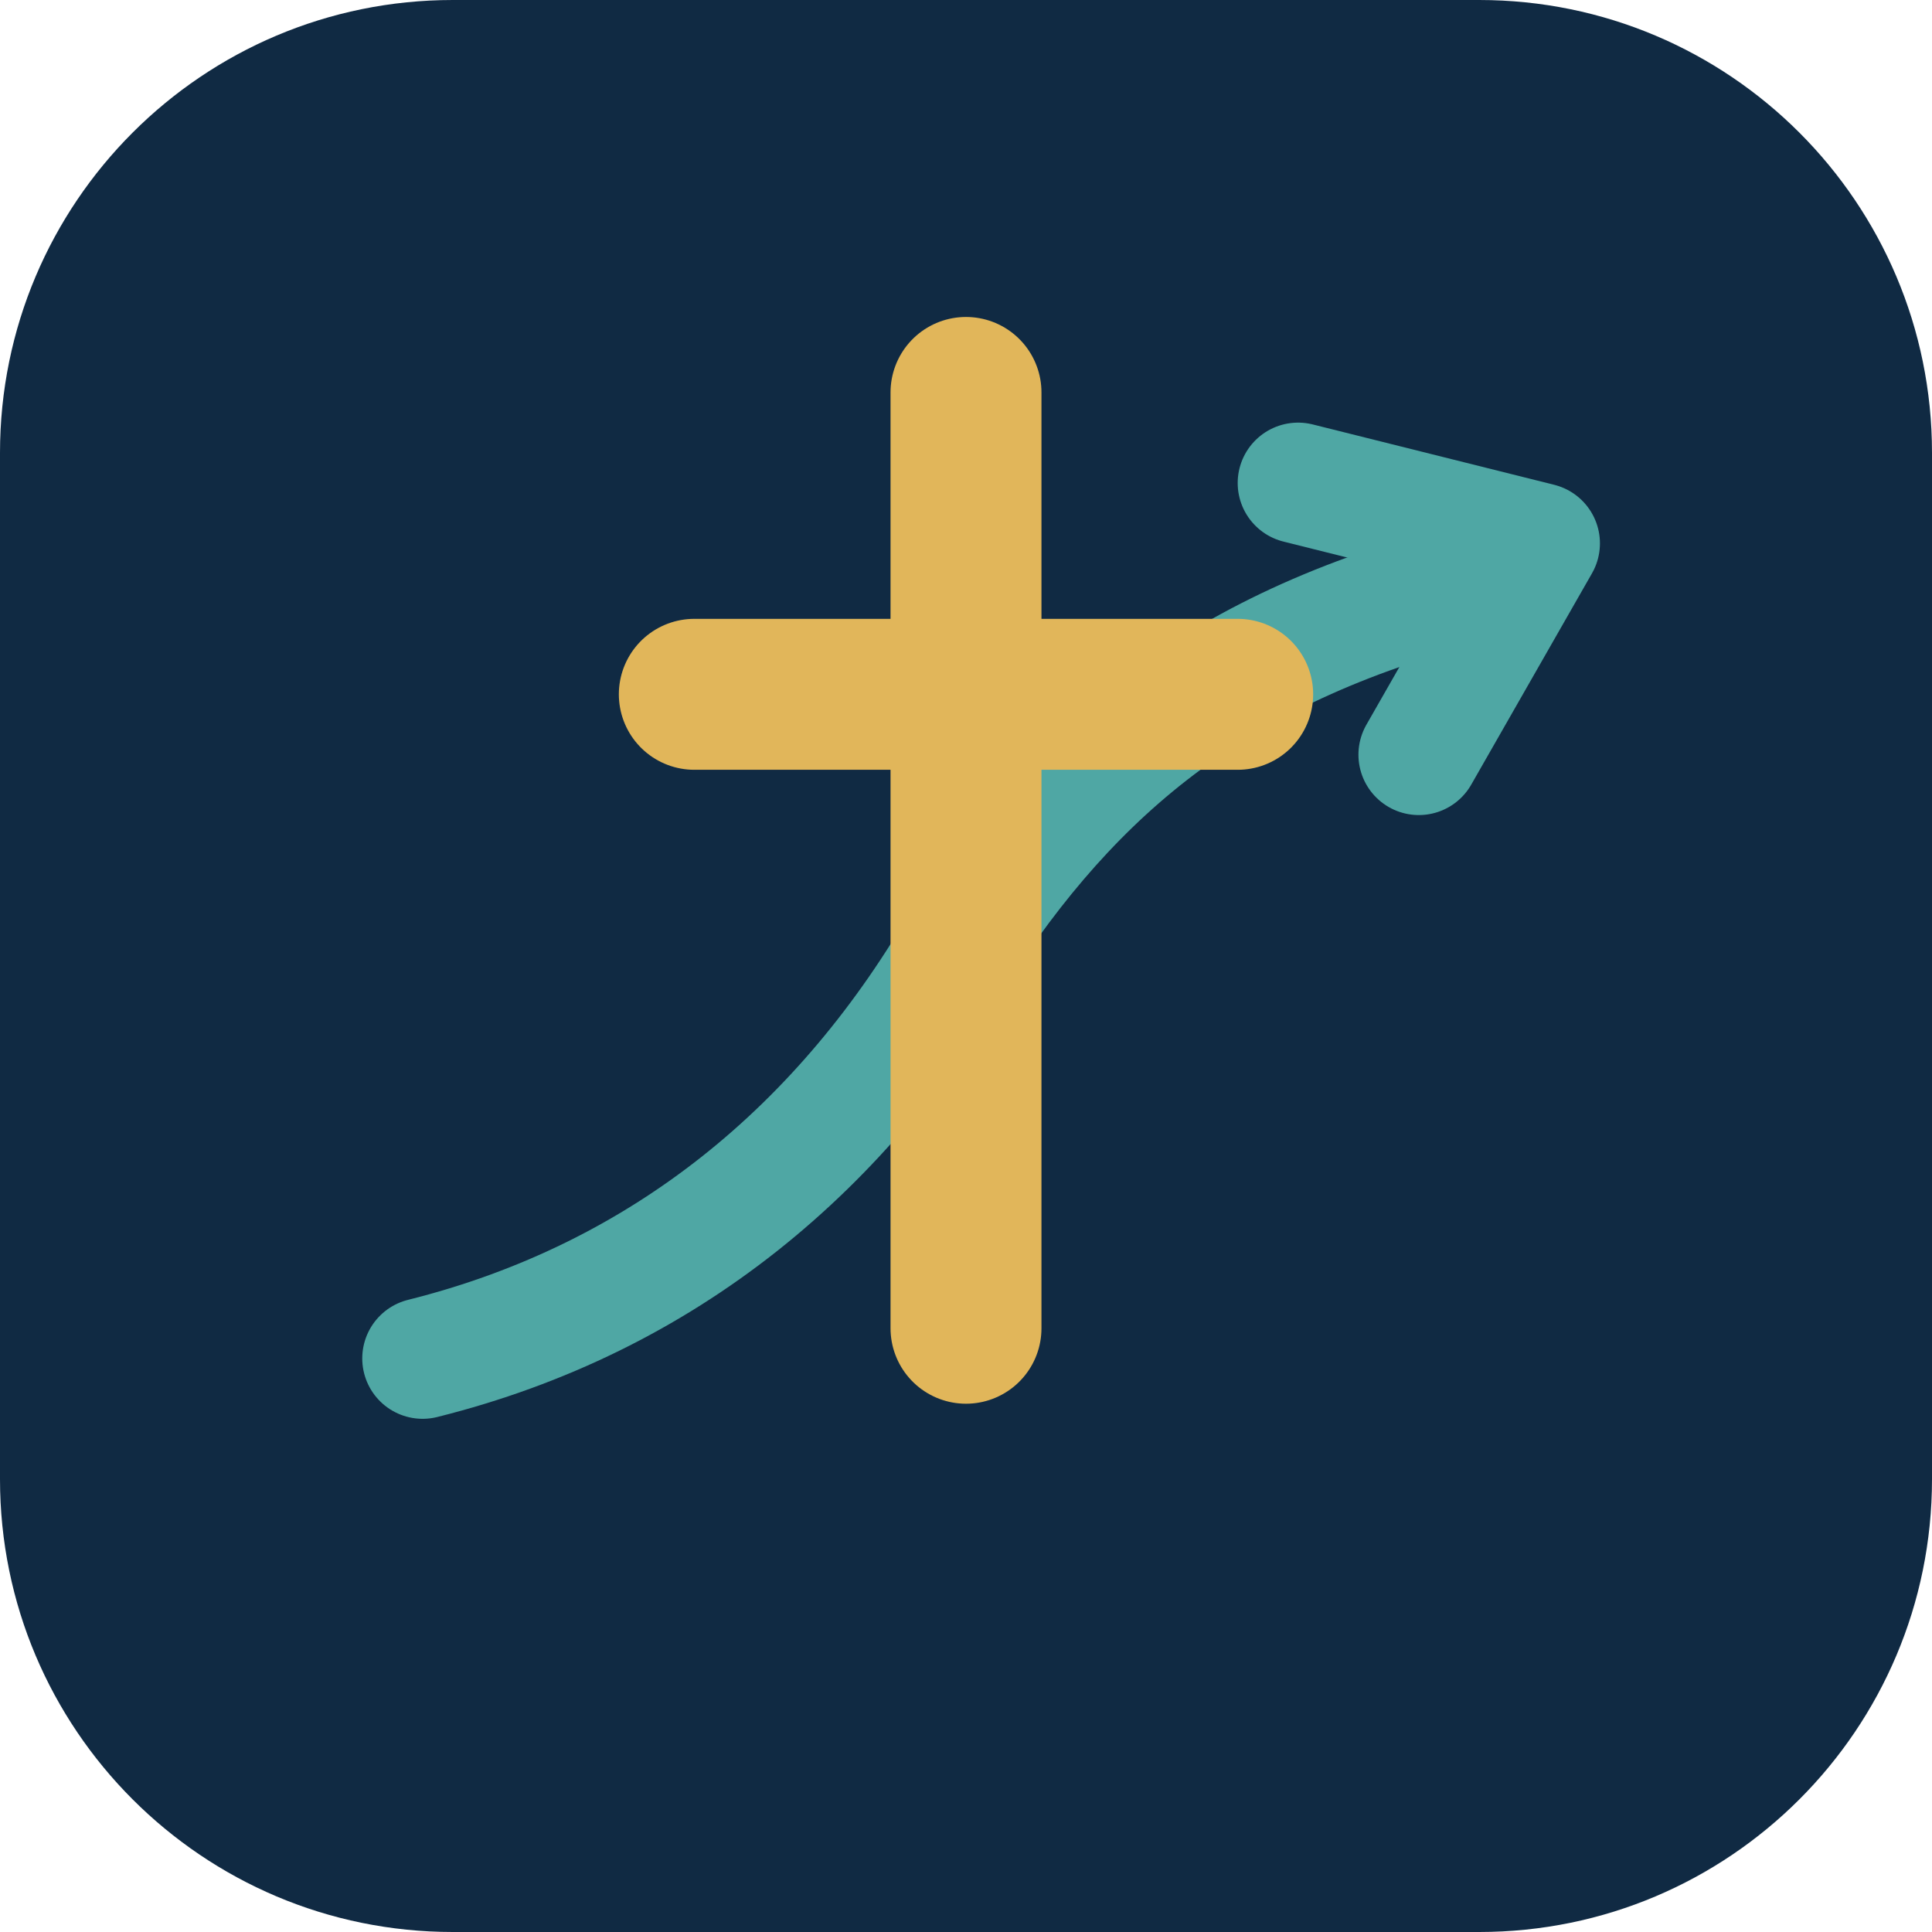
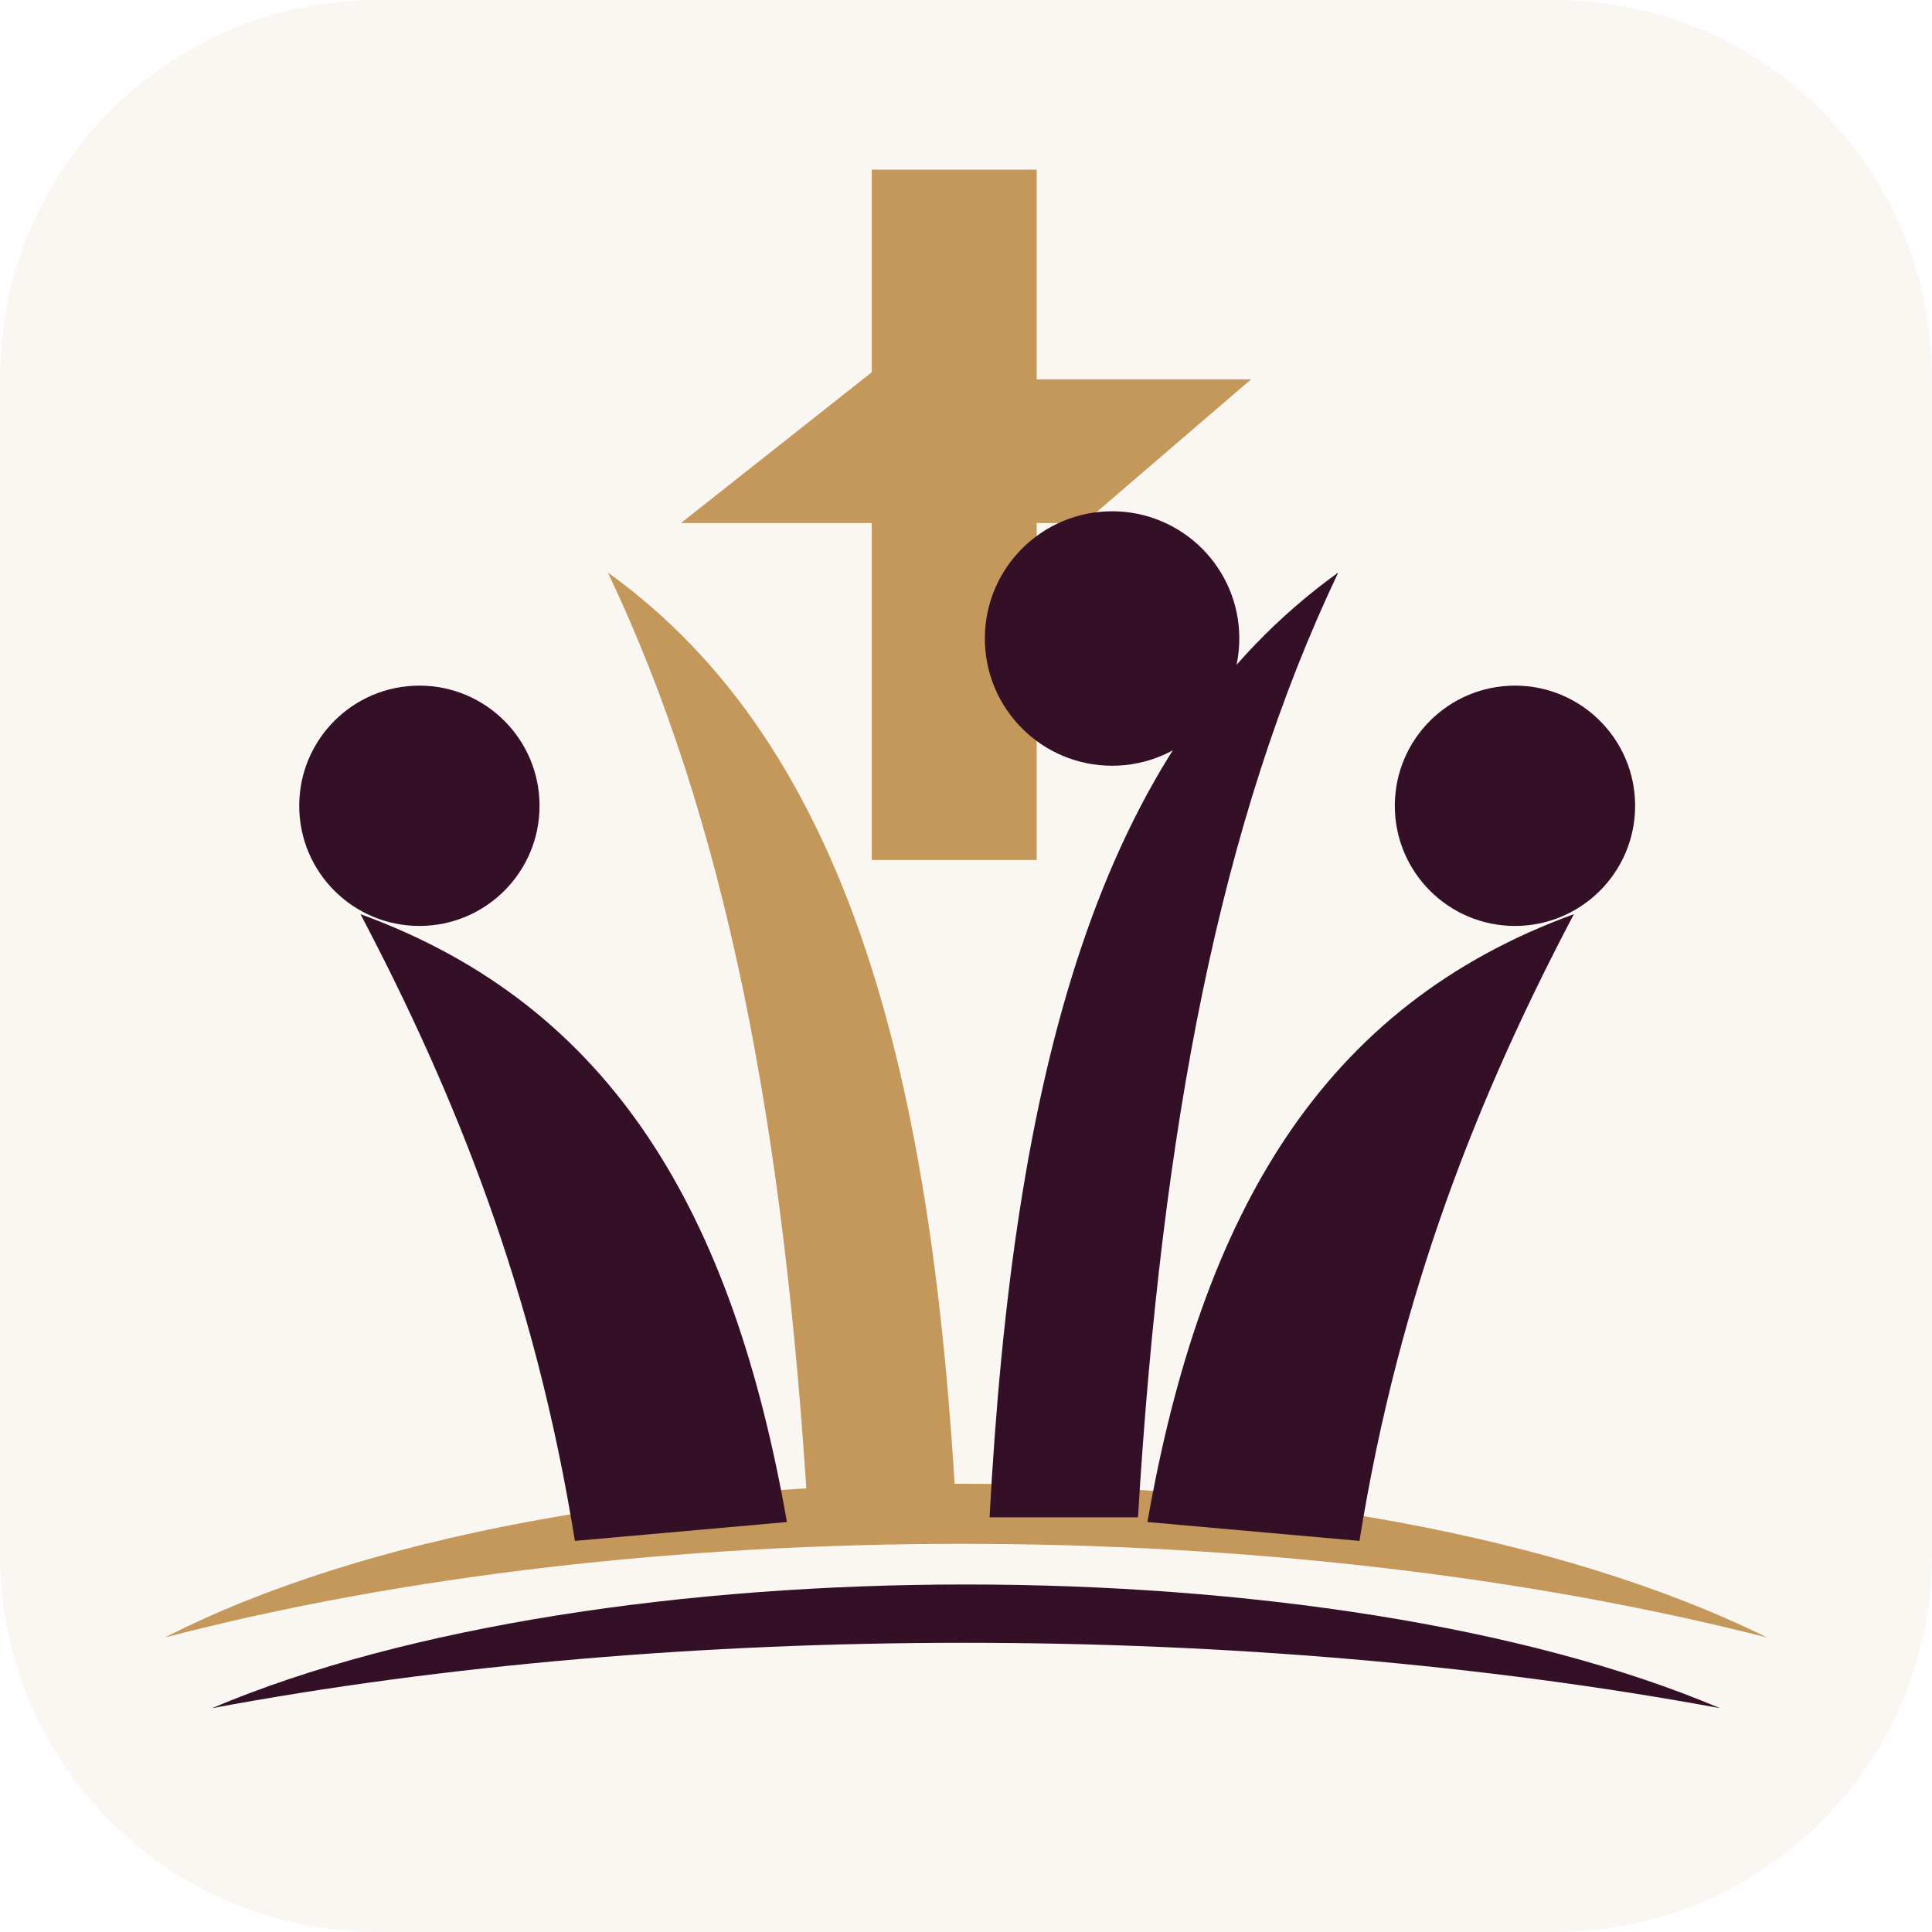
- <svg xmlns="http://www.w3.org/2000/svg" viewBox="0 0 64 64">
-   <rect width="64" height="64" rx="15" fill="#102a43" />
-   <path d="M14 45c8-2 14-7 18-14 4-6 9-10 18-12" fill="none" stroke="#4fa7a4" stroke-width="4" stroke-linecap="round" />
-   <path d="m43 16 8 2-4 7" fill="none" stroke="#4fa7a4" stroke-width="4" stroke-linecap="round" stroke-linejoin="round" />
-   <path d="M32 13v31M23 23h18" fill="none" stroke="#e1b65a" stroke-width="5" stroke-linecap="round" />
+ <svg xmlns="http://www.w3.org/2000/svg" viewBox="0 0 82 82">
+   <rect width="82" height="82" rx="16" fill="#faf7f3" />
+   <path fill="#c4985b" d="M7 69.5C24 60.8 57.4 60.8 75 69.5C54.2 64.2 27.3 64.2 7 69.5ZM25.8 24.3C36.1 31.7 39.6 45.8 40.6 64.4H34.3C33.3 47.8 30.8 34.8 25.8 24.3ZM37 7.2h7v8.9h9.1L46 22.2h-2v14.3h-7V22.2h-8.1L37 15.8V7.2Z" />
+   <path fill="#341027" d="M9 72.5C25.5 65.5 56.5 65.5 73 72.5C53 68.8 28.8 68.8 9 72.5ZM15.3 38.8C26 42.7 31.1 51.5 33.4 64.6l-9 .8c-1.7-10.6-5.1-19-9.1-26.6Zm51.5 0C56.1 42.7 51 51.5 48.7 64.6l9 .8c1.7-10.6 5.1-19 9.1-26.6ZM56.8 24.3C46.5 31.7 43 45.8 42 64.4h6.3c1-16.6 3.5-29.6 8.5-40.1Z" />
+   <g fill="#341027">
+     <circle cx="17.8" cy="34.2" r="5.1" />
+     <circle cx="64.3" cy="34.2" r="5.1" />
+     <circle cx="47.2" cy="27.1" r="5.4" />
+   </g>
</svg>
